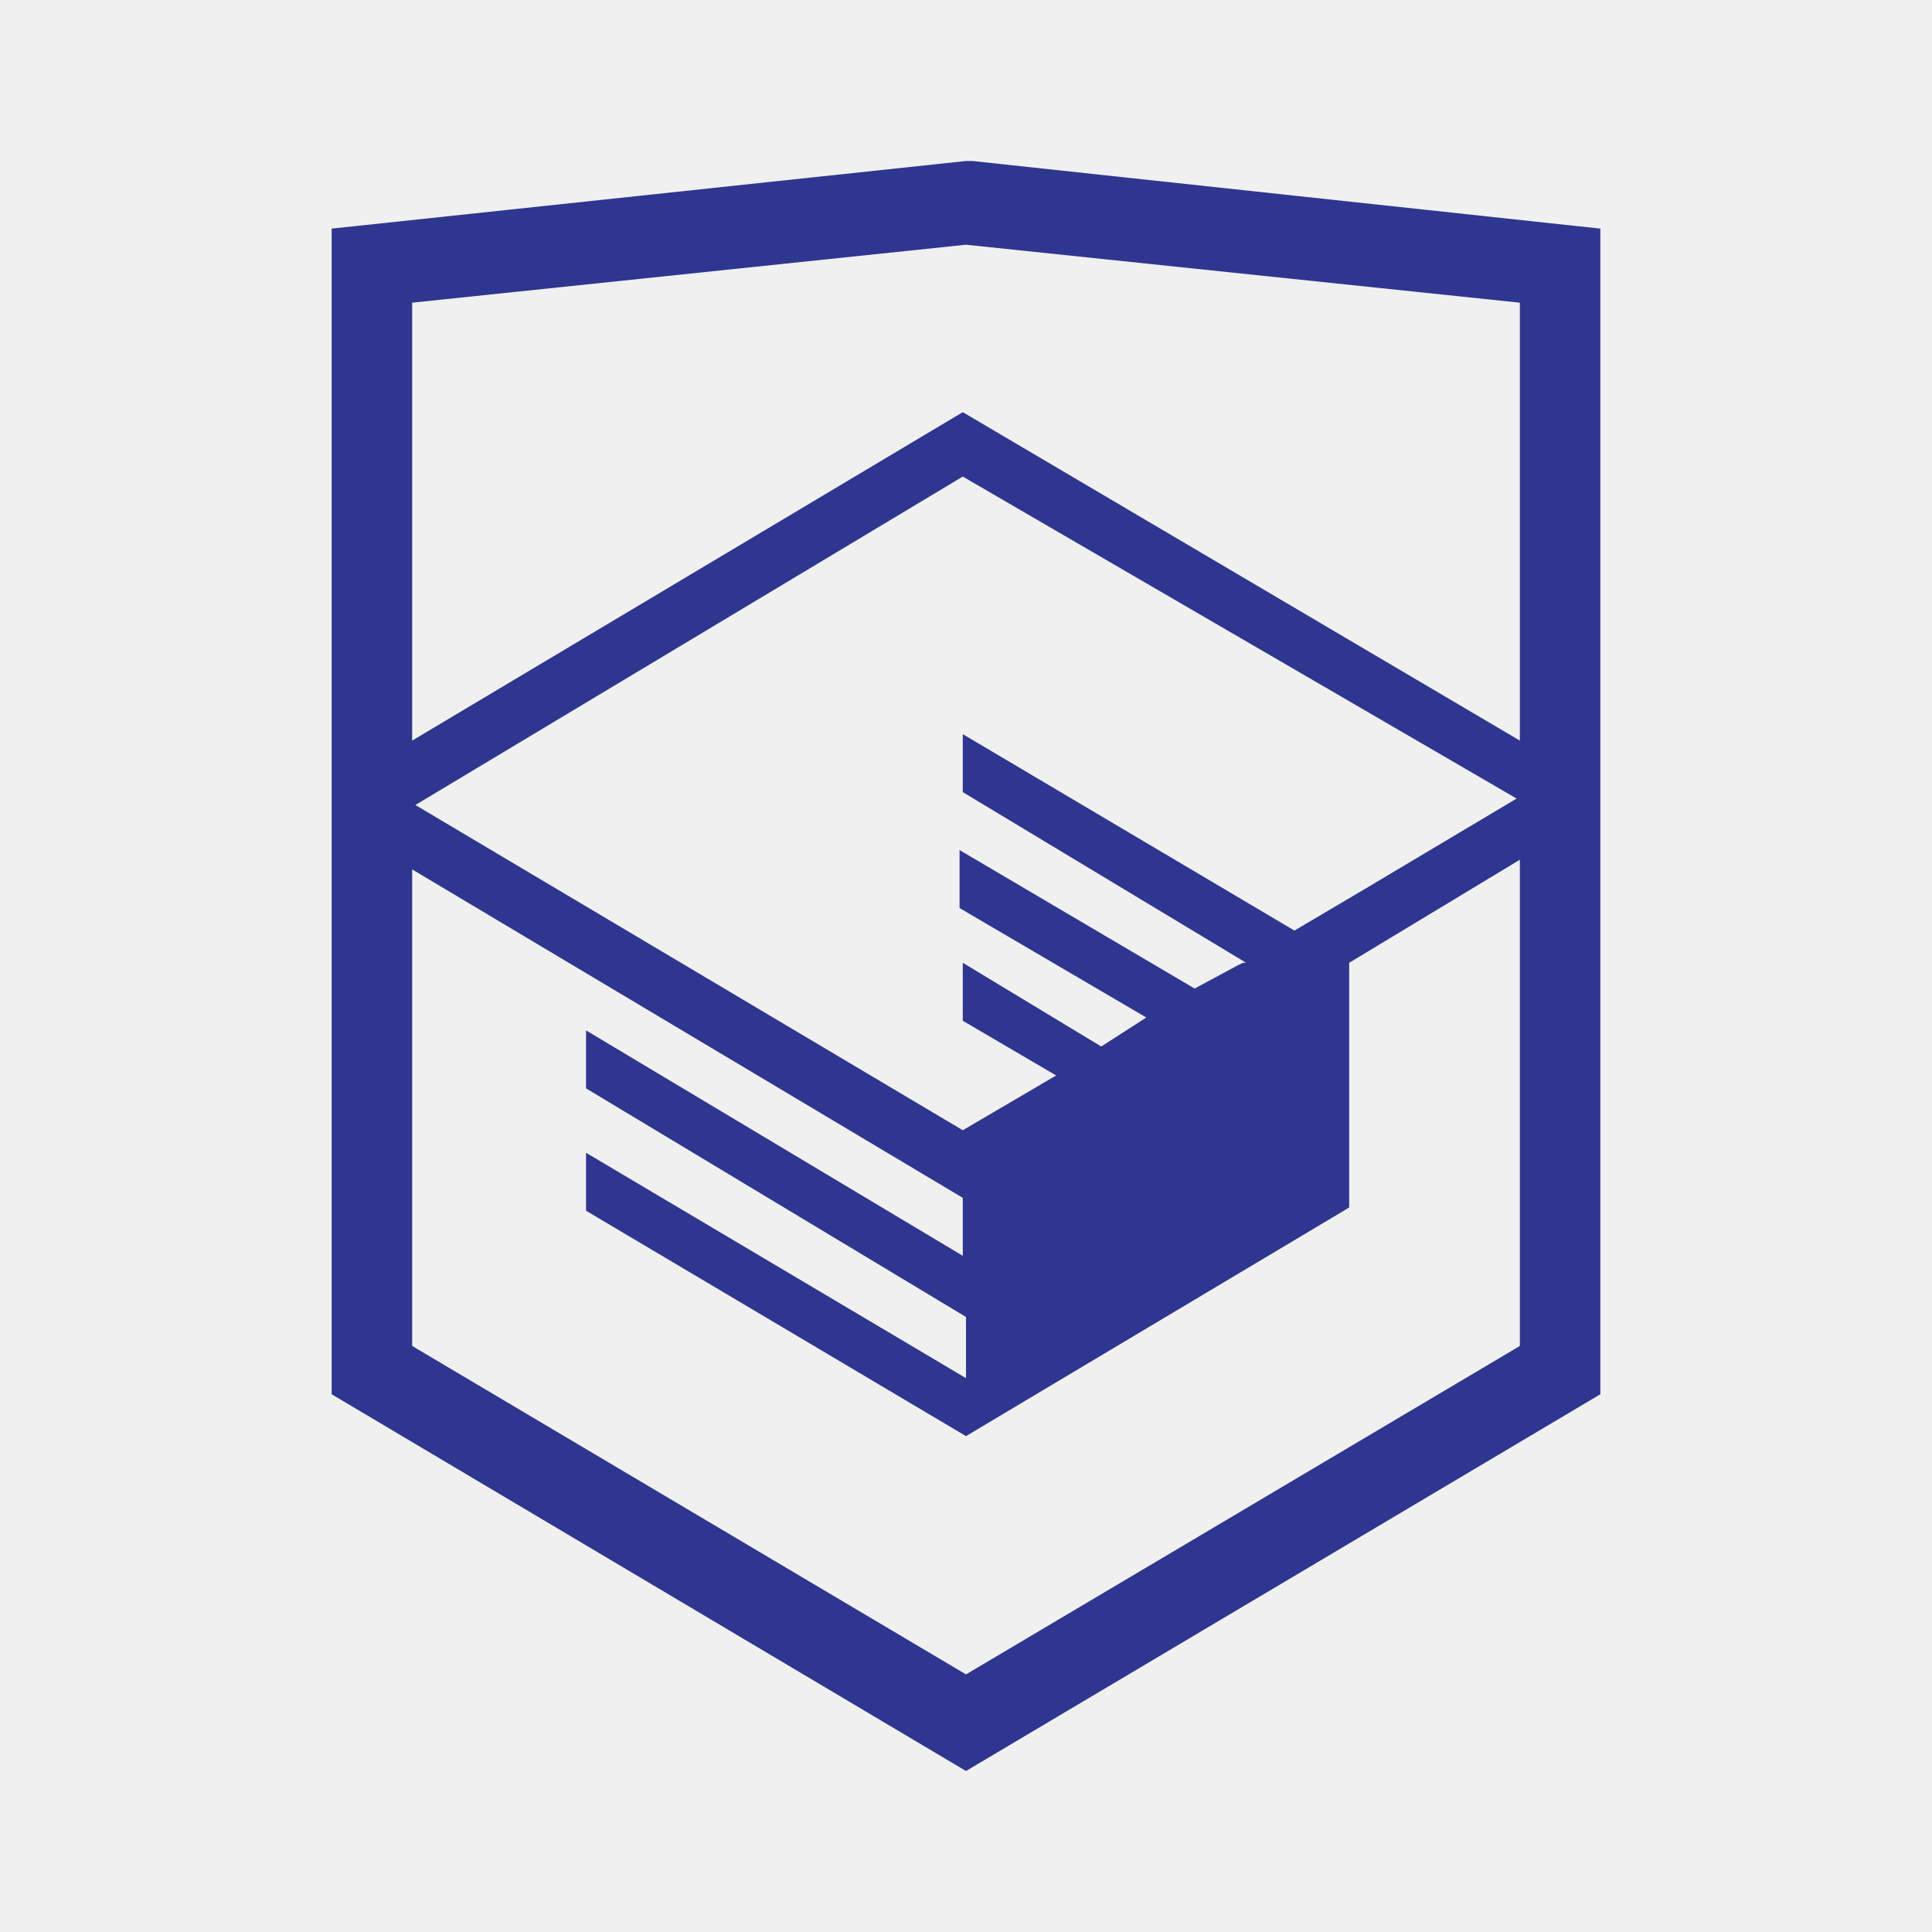
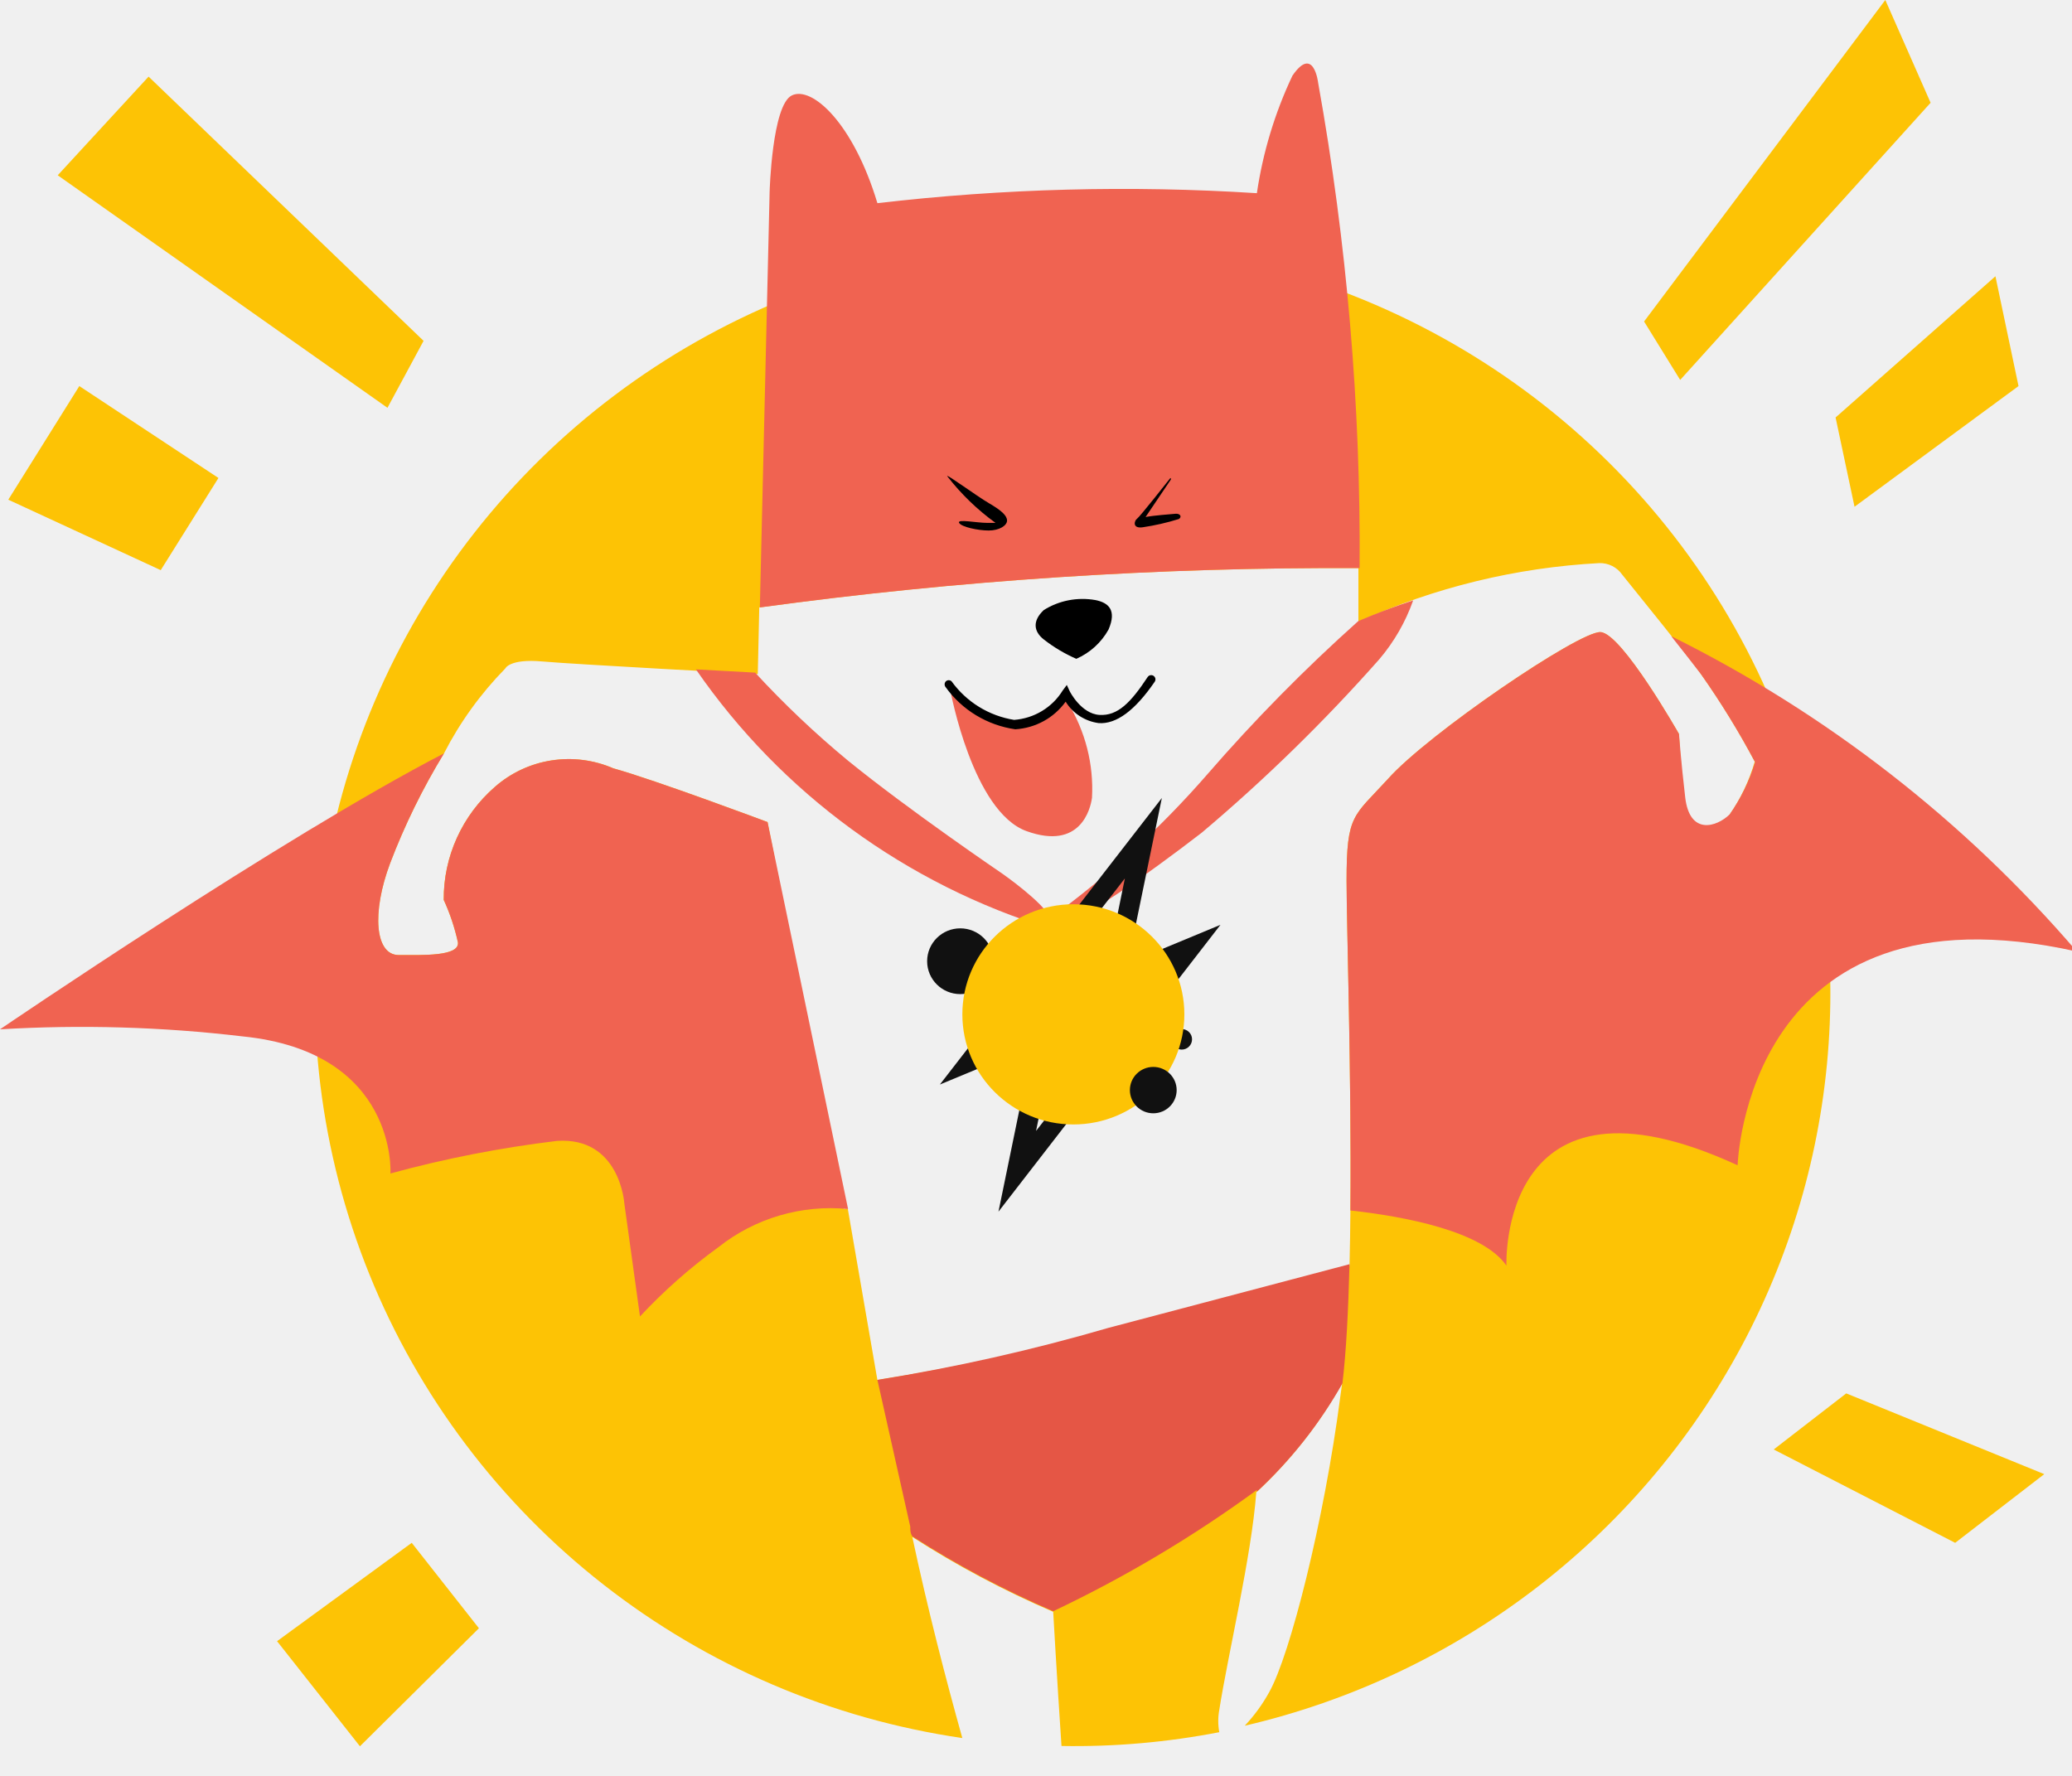
- <svg xmlns="http://www.w3.org/2000/svg" viewBox="0 0 60 60">
-   <path fill="#2E368F" d="M30.2 5h-.2l-19.7 2.1v36.2l19.7 11.7 19.7-11.7v-36.2l-19.5-2.1zm17 36.8l-17.2 10.2-17.2-10.2v-14.8l17.1 10.2v1.8l-11.7-7v1.8l11.8 7.1v1.9l-11.8-7v1.8l11.8 7 11.9-7.1v-7.6l5.3-3.2v15.1zm-.1-17l-4.7 2.8-2.2 1.3-10.3-6.1v1.8l8.8 5.3h-.1l-.2.1-1.3.7-7.3-4.3v1.8l5.8 3.4-1.4.9-4.3-2.6v1.8l2.9 1.7-2.9 1.7-17-10.1 17-10.2 17.2 10zm.1-1.8l-17.3-10.2-17.1 10.2v-13.6l17.2-1.8 17.2 1.8v13.6z" />
+ <svg xmlns="http://www.w3.org/2000/svg" id="icon-logo-supercat" viewBox="0 0 70 60" fill="none">
+   <g clip-path="url(#clip0_2403_439)">
+     <g>
+       <path d="M59.883 23.806C58.158 19.709 55.382 16.132 51.83 13.431C48.278 10.729 44.074 8.999 39.637 8.411C35.201 7.823 30.686 8.399 26.544 10.081C22.402 11.763 18.776 14.492 16.029 17.997C13.281 21.502 11.508 25.66 10.885 30.056C10.262 34.453 10.812 38.934 12.479 43.054C14.147 47.175 16.874 50.789 20.389 53.538C23.903 56.287 28.083 58.075 32.511 58.722C31.931 56.649 31.341 54.358 30.821 51.928C32.334 52.901 33.926 53.747 35.581 54.457C35.581 54.457 35.701 56.599 35.861 58.99C37.65 59.021 39.436 58.864 41.192 58.524C41.146 58.275 41.146 58.019 41.192 57.77C41.482 55.915 42.282 52.572 42.442 50.42C43.595 49.35 44.573 48.108 45.342 46.74L45.282 47.176C44.732 51.402 43.582 55.915 42.882 57.165C42.655 57.579 42.376 57.962 42.052 58.306C45.672 57.463 49.064 55.85 51.992 53.578C54.921 51.306 57.317 48.429 59.013 45.147C60.709 41.865 61.666 38.257 61.816 34.572C61.966 30.887 61.306 27.213 59.883 23.806ZM58.412 27.566C57.972 27.992 57.062 28.28 56.912 26.99C56.762 25.701 56.722 24.798 56.722 24.798C56.722 24.798 54.792 21.396 54.072 21.356C53.352 21.317 48.242 24.798 46.892 26.316C45.722 27.596 45.492 27.506 45.492 29.758C45.492 31.454 45.712 37.862 45.592 42.762L37.441 44.915C34.88 45.644 32.274 46.214 29.641 46.621L28.641 40.838H28.501L25.931 27.774C25.931 27.774 22.121 26.346 20.721 25.959C20.063 25.674 19.337 25.581 18.628 25.692C17.92 25.802 17.258 26.112 16.72 26.584C16.172 27.06 15.734 27.647 15.436 28.306C15.137 28.965 14.985 29.68 14.99 30.403C15.202 30.864 15.363 31.346 15.47 31.841C15.52 32.317 14.27 32.267 13.47 32.267C12.67 32.267 12.55 30.839 13.18 29.163C13.672 27.874 14.281 26.632 15 25.453C15.541 24.4 16.239 23.433 17.07 22.586C17.07 22.586 17.21 22.249 18.32 22.348C19.43 22.447 25.601 22.775 25.601 22.775L25.651 20.523C32.358 19.605 39.122 19.16 45.892 19.194C45.892 19.799 45.892 20.404 45.892 21.009C48.456 19.848 51.218 19.175 54.032 19.025C54.183 19.021 54.332 19.055 54.466 19.122C54.601 19.19 54.716 19.289 54.802 19.412C55.142 19.839 57.212 22.388 57.452 22.755C58.125 23.708 58.736 24.702 59.282 25.731C59.095 26.382 58.801 26.999 58.412 27.556V27.566Z" fill="#FDC305" />
+       <path d="M45.932 19.194C45.973 13.697 45.504 8.209 44.532 2.797C44.532 2.797 44.382 1.508 43.662 2.559C43.068 3.816 42.664 5.153 42.462 6.527C38.187 6.255 33.896 6.368 29.642 6.864C28.821 4.136 27.421 2.896 26.751 3.224C26.081 3.551 26.001 6.477 26.001 6.477L25.671 20.523C32.385 19.604 39.155 19.159 45.932 19.194Z" fill="#F06351" />
+       <path d="M32.002 16.089C31.952 15.99 33.002 16.764 33.412 17.002C33.822 17.24 34.022 17.418 34.022 17.587C34.022 17.756 33.762 17.924 33.402 17.924C33.042 17.924 32.482 17.805 32.402 17.666C32.322 17.527 33.002 17.666 33.342 17.666H33.632C33.016 17.22 32.467 16.689 32.002 16.089Z" fill="black" />
+       <path d="M39.502 16.198C39.502 16.198 38.502 17.468 38.412 17.527C38.322 17.587 38.242 17.865 38.602 17.815C39.015 17.754 39.423 17.661 39.822 17.537C39.932 17.478 39.892 17.339 39.702 17.359C39.512 17.379 39.022 17.408 38.702 17.468L39.552 16.208C39.552 16.208 39.582 16.089 39.502 16.198Z" fill="black" />
+       <path d="M36.362 22.259C36.825 22.056 37.208 21.708 37.452 21.267C37.732 20.612 37.452 20.364 37.012 20.275C36.406 20.166 35.782 20.286 35.262 20.612C34.872 20.979 34.922 21.336 35.262 21.604C35.599 21.867 35.969 22.087 36.362 22.259Z" fill="black" />
+       <path d="M36.002 23.509C35.887 23.734 35.731 23.936 35.542 24.104C35.257 24.331 34.907 24.463 34.542 24.481C33.991 24.534 33.441 24.378 33.002 24.044C32.8 23.927 32.621 23.776 32.472 23.598C32.371 23.49 32.249 23.405 32.112 23.35C32.112 23.35 32.862 27.427 34.682 28.081C36.502 28.736 36.842 27.328 36.892 26.951C36.953 25.822 36.667 24.701 36.072 23.737C36.072 23.439 36.052 23.638 36.002 23.509Z" fill="#F06351" />
+       <path d="M34.301 24.64C33.834 24.573 33.384 24.413 32.98 24.169C32.576 23.925 32.226 23.603 31.951 23.221C31.927 23.194 31.913 23.159 31.913 23.122C31.913 23.085 31.927 23.05 31.951 23.023C31.965 23.009 31.98 22.999 31.997 22.992C32.014 22.985 32.033 22.981 32.051 22.981C32.07 22.981 32.089 22.985 32.106 22.992C32.123 22.999 32.139 23.009 32.151 23.023C32.399 23.367 32.713 23.659 33.075 23.882C33.437 24.105 33.841 24.255 34.261 24.322C34.594 24.297 34.917 24.195 35.202 24.022C35.487 23.85 35.727 23.613 35.901 23.33L36.041 23.142L36.142 23.36C36.142 23.36 36.522 24.114 37.142 24.154C37.761 24.193 38.202 23.737 38.772 22.874C38.793 22.842 38.826 22.82 38.863 22.813C38.901 22.805 38.94 22.813 38.971 22.834C39.003 22.855 39.025 22.888 39.033 22.925C39.04 22.962 39.033 23.001 39.011 23.033C38.345 24.005 37.715 24.471 37.121 24.431C36.892 24.401 36.673 24.32 36.479 24.195C36.285 24.07 36.122 23.903 36.002 23.707C35.806 23.978 35.552 24.203 35.258 24.364C34.964 24.525 34.637 24.619 34.301 24.64Z" fill="black" />
+       <path d="M45.882 20.989C44.077 22.603 42.377 24.329 40.792 26.157C39.213 27.972 37.432 29.602 35.482 31.018C35.262 30.492 33.852 29.51 33.852 29.51C33.852 29.51 30.712 27.377 28.651 25.701C27.538 24.781 26.489 23.787 25.511 22.725L23.511 22.616C26.398 26.799 30.628 29.89 35.512 31.385C36.372 31.246 38.792 29.53 40.602 28.131C42.743 26.325 44.749 24.365 46.602 22.269C47.1 21.682 47.487 21.009 47.742 20.285C46.602 20.662 45.882 20.989 45.882 20.989Z" fill="#F06351" />
+     </g>
+     <g>
+       <path d="M39.922 35.462C40.115 35.462 40.272 35.306 40.272 35.114C40.272 34.923 40.115 34.767 39.922 34.767C39.729 34.767 39.572 34.923 39.572 35.114C39.572 35.306 39.729 35.462 39.922 35.462Z" fill="#111111" />
+       <path d="M32.441 33.587C33.06 33.587 33.562 33.089 33.562 32.476C33.562 31.862 33.06 31.365 32.441 31.365C31.823 31.365 31.322 31.862 31.322 32.476C31.322 33.089 31.823 33.587 32.441 33.587Z" fill="#111111" />
+       <path d="M41.232 31.246L38.102 32.545L39.252 26.961L31.752 36.642L34.882 35.343L33.732 40.937L41.232 31.246ZM33.842 35.045L38.002 29.679L37.192 33.646L39.192 32.833L35.002 38.209L35.812 34.241L33.842 35.045Z" fill="#111111" />
+       <path d="M36.262 37.991C38.333 37.991 40.012 36.325 40.012 34.271C40.012 32.217 38.333 30.551 36.262 30.551C34.191 30.551 32.512 32.217 32.512 34.271C32.512 36.325 34.191 37.991 36.262 37.991Z" fill="#FDC305" />
+       <path d="M45.352 46.74C45.481 45.678 45.551 44.27 45.592 42.712L37.441 44.865C34.881 45.611 32.276 46.197 29.642 46.621L30.752 51.58C30.752 51.69 30.752 51.799 30.822 51.908C32.334 52.881 33.926 53.727 35.581 54.437C38 53.29 40.304 51.919 42.462 50.34V50.4C43.61 49.335 44.584 48.1 45.352 46.74Z" fill="#E55645" />
+       <path d="M38.962 37.614C39.398 37.614 39.752 37.263 39.752 36.83C39.752 36.398 39.398 36.047 38.962 36.047C38.526 36.047 38.172 36.398 38.172 36.83C38.172 37.263 38.526 37.614 38.962 37.614Z" fill="#111111" />
+       <path d="M56.463 21.495C56.933 22.09 57.343 22.616 57.463 22.775C58.135 23.728 58.746 24.721 59.293 25.75C59.103 26.381 58.812 26.977 58.433 27.516C57.993 27.943 57.083 28.23 56.933 26.941C56.783 25.651 56.723 24.798 56.723 24.798C56.723 24.798 54.793 21.396 54.073 21.356C53.353 21.317 48.242 24.798 46.892 26.316C45.722 27.596 45.492 27.506 45.492 29.758C45.492 31.246 45.662 36.354 45.622 40.897C47.432 41.096 50.093 41.592 50.893 42.762C50.893 42.762 50.603 35.64 58.703 39.37C58.703 39.37 58.983 29.659 70.163 32.148C66.363 27.722 61.703 24.099 56.463 21.495Z" fill="#F06351" />
+       <path d="M25.931 27.774C25.931 27.774 22.121 26.346 20.721 25.959C20.064 25.674 19.338 25.581 18.629 25.692C17.92 25.802 17.258 26.112 16.721 26.584C16.173 27.06 15.735 27.647 15.436 28.306C15.137 28.965 14.986 29.68 14.991 30.403C15.202 30.864 15.363 31.346 15.471 31.841C15.521 32.317 14.271 32.267 13.471 32.267C12.671 32.267 12.551 30.839 13.181 29.163C13.672 27.874 14.281 26.632 15.001 25.453C9.55 28.27 0 34.777 0 34.777C2.732 34.614 5.473 34.693 8.19 35.015C13.441 35.541 13.191 39.647 13.191 39.647C15.037 39.142 16.919 38.775 18.821 38.546C20.941 38.407 21.091 40.649 21.091 40.649L21.621 44.478C22.426 43.614 23.313 42.831 24.271 42.137C25.506 41.157 27.078 40.694 28.651 40.848L25.931 27.774Z" fill="#F06351" />
+     </g>
+     <g>
+       <path d="M65.223 3.472L56.763 12.836L55.543 10.862L63.693 0L65.223 3.472Z" fill="#FDC305" />
+       <path d="M62.653 17.121L68.193 13.044L67.413 9.334L62.013 14.105L62.653 17.121Z" fill="#FDC305" />
+       <path d="M59.923 48.972L66.053 52.126L69.063 49.805L62.373 47.077L59.923 48.972Z" fill="#FDC305" />
+       <path d="M1.95 5.922L5.02 2.589L14.31 11.516L13.09 13.778L1.95 5.922Z" fill="#FDC305" />
+       <path d="M7.38 16.149L2.68 13.044L0.28 16.883L5.43 19.263L7.38 16.149Z" fill="#FDC305" />
+       <path d="M13.91 52.126L9.36 55.449L12.16 59L16.18 55.012L13.91 52.126Z" fill="#FDC305" />
+     </g>
+   </g>
+   <defs>
+     <clipPath id="clip0_2403_439">
+       <rect width="202" height="59" fill="white" />
+     </clipPath>
+   </defs>
</svg>
